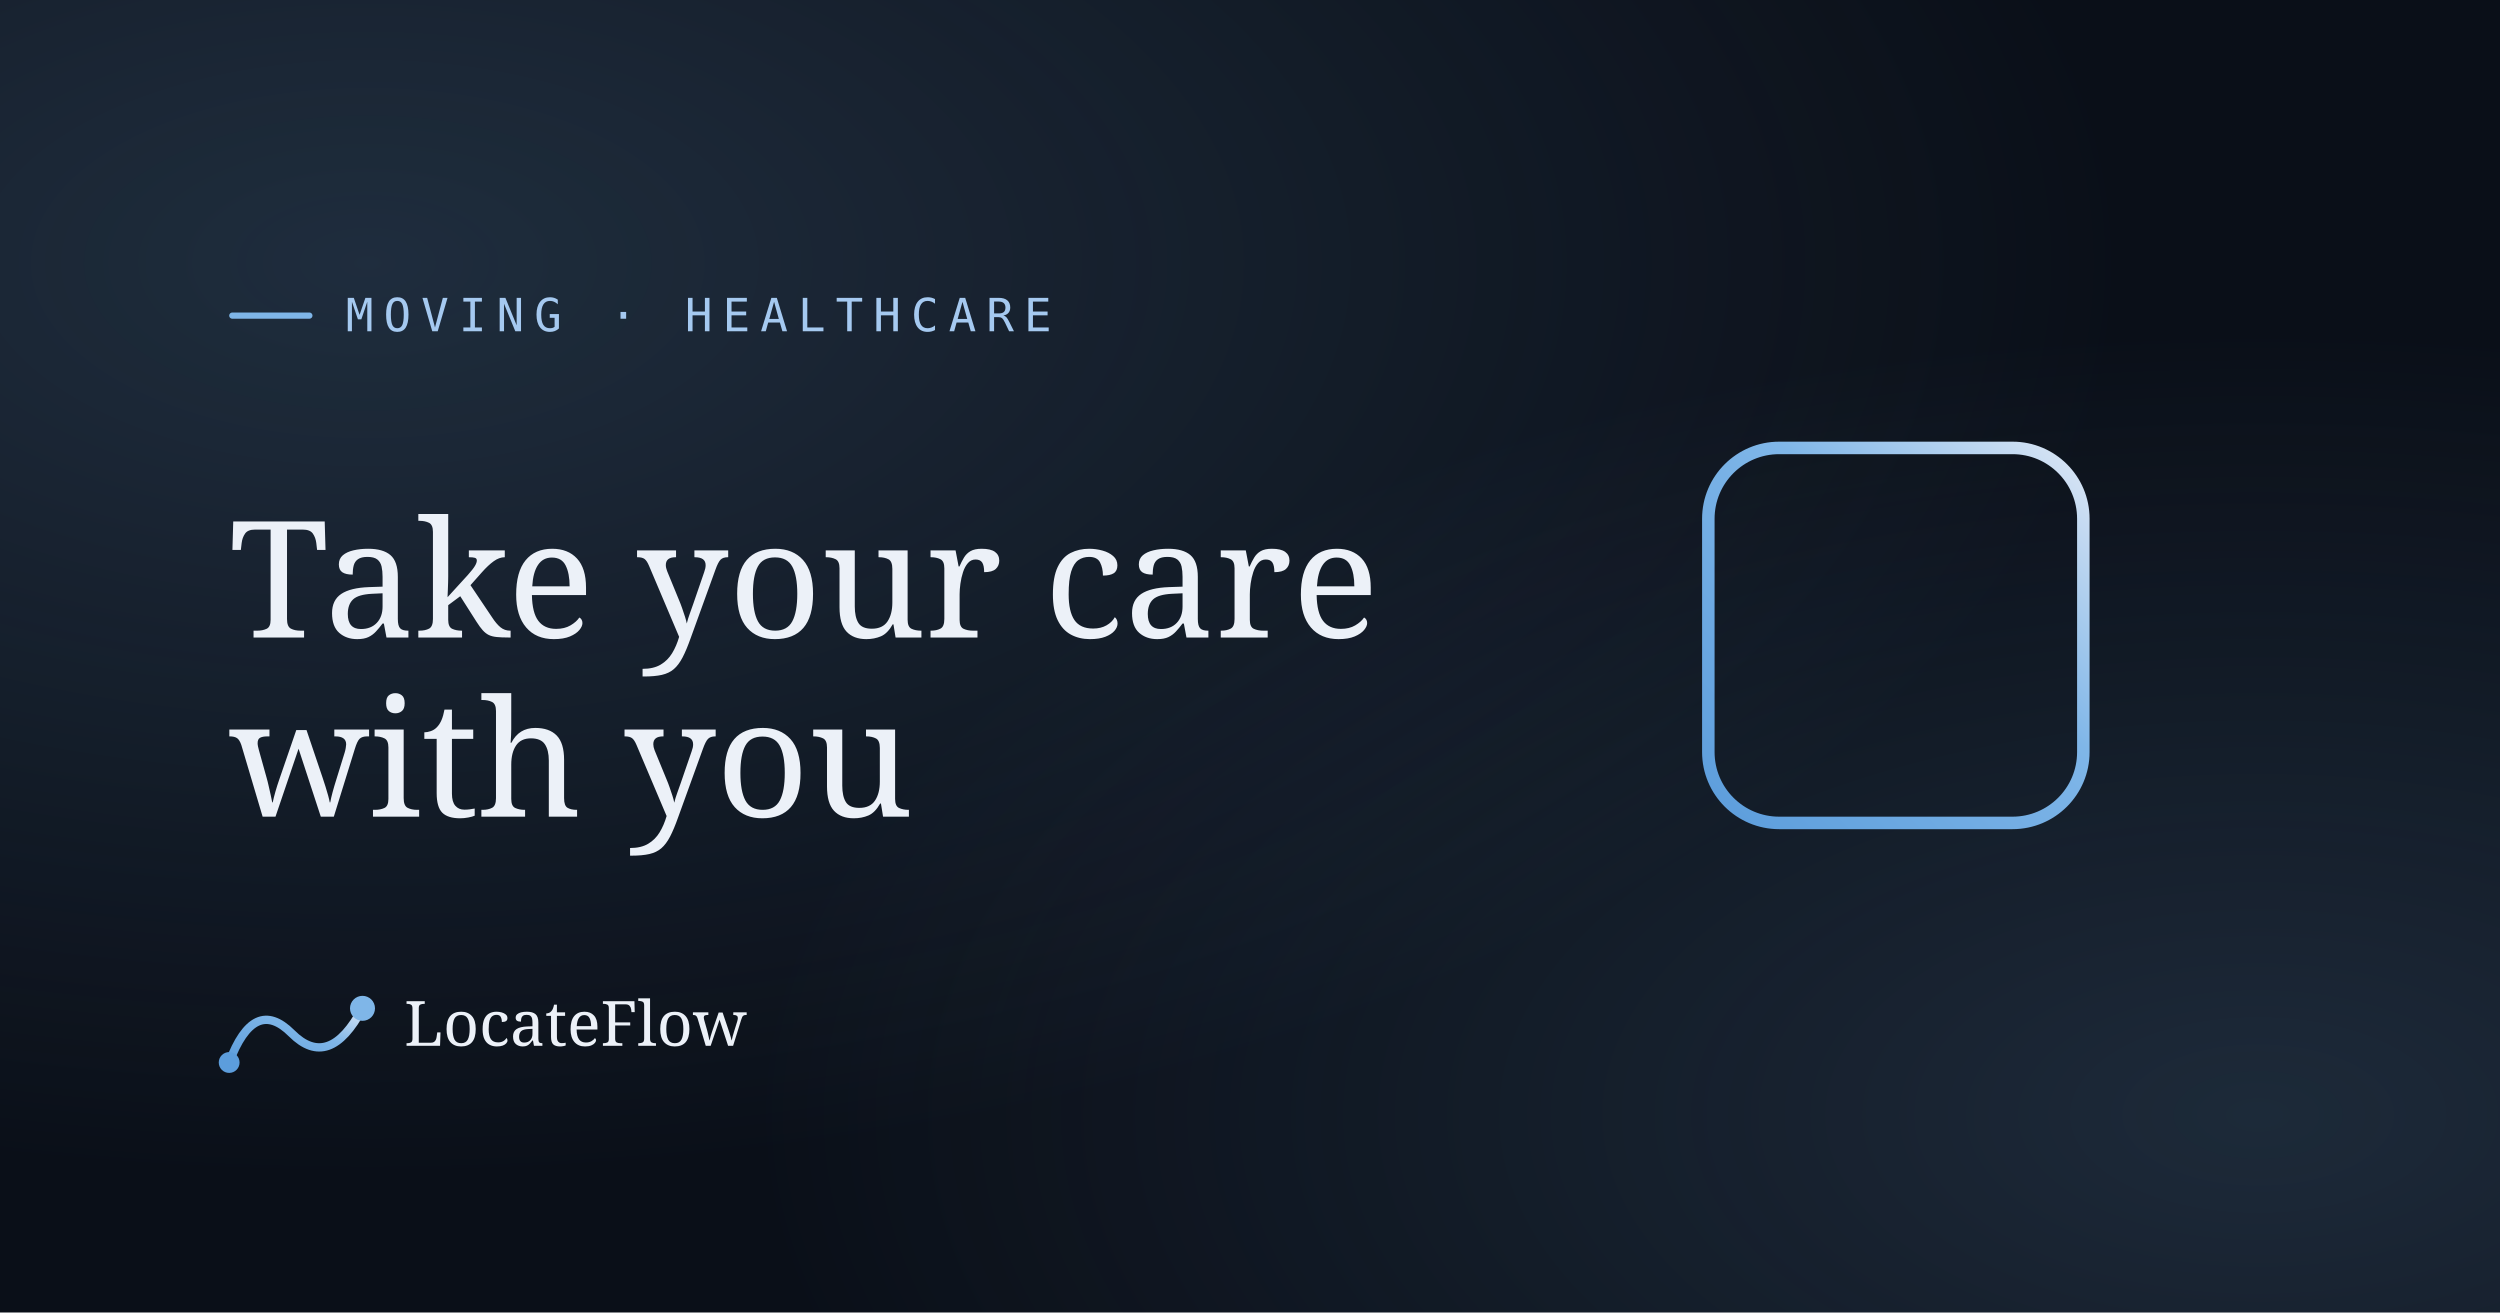
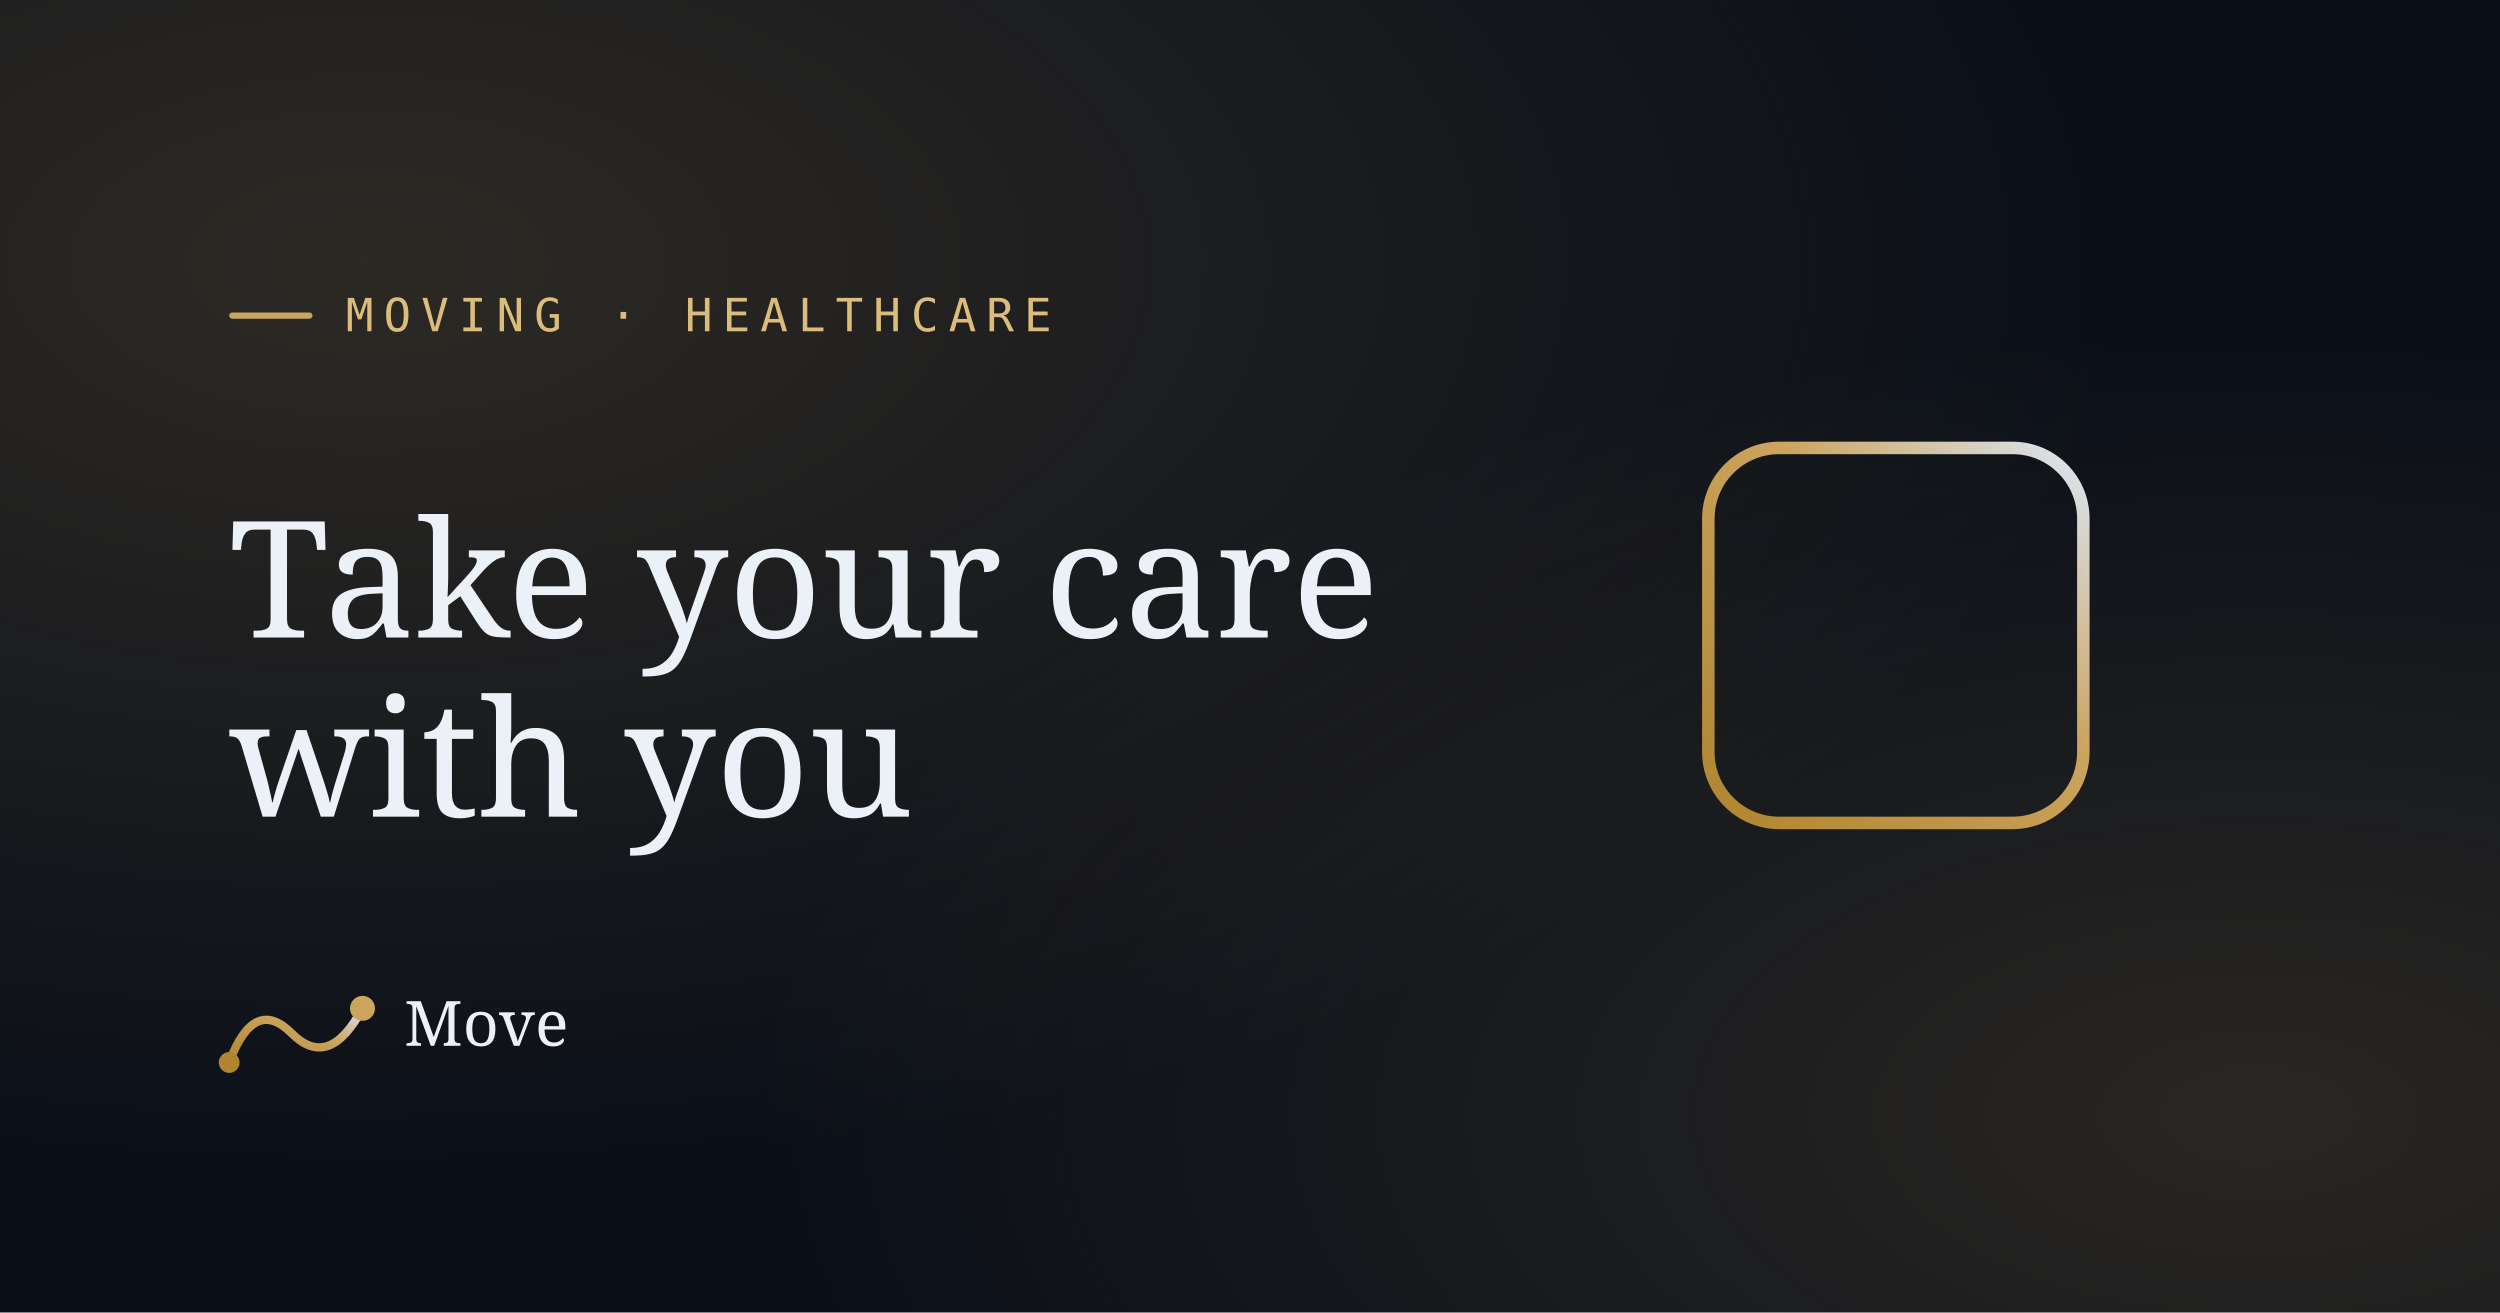
<svg xmlns="http://www.w3.org/2000/svg" viewBox="0 0 1200 630" fill="none" role="img" aria-label="Transferring healthcare when you move">
  <defs>
    <linearGradient id="flow" x1="0" y1="1" x2="1" y2="0">
-       <stop offset="0%" stop-color="#5C9DDC" />
-       <stop offset="60%" stop-color="#7FB6E8" />
+       <stop offset="0%" stop-color="#B0852F" />
+       <stop offset="60%" stop-color="#CBA45E" />
      <stop offset="100%" stop-color="#DDE7F5" />
    </linearGradient>
    <radialGradient id="tr" cx="0.15" cy="0.2" r="0.7">
-       <stop offset="0%" stop-color="#7FB6E8" stop-opacity="0.18" />
-       <stop offset="100%" stop-color="#7FB6E8" stop-opacity="0" />
+       <stop offset="0%" stop-color="#CBA45E" stop-opacity="0.18" />
+       <stop offset="100%" stop-color="#CBA45E" stop-opacity="0" />
    </radialGradient>
    <radialGradient id="br" cx="0.9" cy="0.85" r="0.6">
-       <stop offset="0%" stop-color="#7FB6E8" stop-opacity="0.16" />
-       <stop offset="100%" stop-color="#7FB6E8" stop-opacity="0" />
+       <stop offset="0%" stop-color="#CBA45E" stop-opacity="0.16" />
+       <stop offset="100%" stop-color="#CBA45E" stop-opacity="0" />
    </radialGradient>
  </defs>
  <rect width="1200" height="630" fill="#0A0F18" />
  <rect width="1200" height="630" fill="url(#tr)" />
  <rect width="1200" height="630" fill="url(#br)" />
-   <rect x="110" y="150" width="40" height="3" rx="1.5" fill="#7FB6E8" />
-   <text x="166" y="159" font-family="'Geist Mono', ui-monospace, monospace" font-size="22" letter-spacing="0.22em" fill="#A5C9F0">MOVING · HEALTHCARE</text>
-   <text x="110" y="306" font-family="Fraunces, Georgia, serif" font-size="78" font-weight="500" fill="#ECF1F8" letter-spacing="0">Take your care</text>
-   <text x="110" y="392" font-family="Fraunces, Georgia, serif" font-size="78" font-weight="500" fill="#ECF1F8" letter-spacing="0">with you</text>
+   <rect x="110" y="150" width="40" height="3" rx="1.5" fill="#CBA45E" />
+   <text x="166" y="159" font-family="'Geist Mono', ui-monospace, monospace" font-size="22" letter-spacing="0.22em" fill="#DCBC7C">MOVING · HEALTHCARE</text>
+   <text x="110" y="306" font-family="Playfair Display, Didot, Georgia, serif" font-size="78" font-weight="500" fill="#ECF1F8" letter-spacing="0">Take your care</text>
+   <text x="110" y="392" font-family="Playfair Display, Didot, Georgia, serif" font-size="78" font-weight="500" fill="#ECF1F8" letter-spacing="0">with you</text>
  <g transform="translate(820,215)" stroke="url(#flow)" stroke-width="6" stroke-linecap="round" stroke-linejoin="round">
    <rect x="0" y="0" width="180" height="180" rx="34" />
    <path d="M90 42 V 138" stroke-width="18" />
    <path d="M42 90 H 138" stroke-width="18" />
  </g>
  <g transform="translate(110,470)">
    <path d="M0 40 Q 12 8, 30 26 T 64 14" stroke="url(#flow)" stroke-width="4" fill="none" stroke-linecap="round" />
-     <circle cx="0" cy="40" r="5" fill="#5C9DDC" />
-     <circle cx="64" cy="14" r="6" fill="#7FB6E8" />
-     <text x="84" y="32" font-family="Fraunces, Georgia, serif" font-size="30" fill="#ECF1F8">LocateFlow</text>
+     <circle cx="0" cy="40" r="5" fill="#B0852F" />
+     <circle cx="64" cy="14" r="6" fill="#CBA45E" />
+     <text x="84" y="32" font-family="Playfair Display, Didot, Georgia, serif" font-size="30" fill="#ECF1F8">Move</text>
  </g>
</svg>
